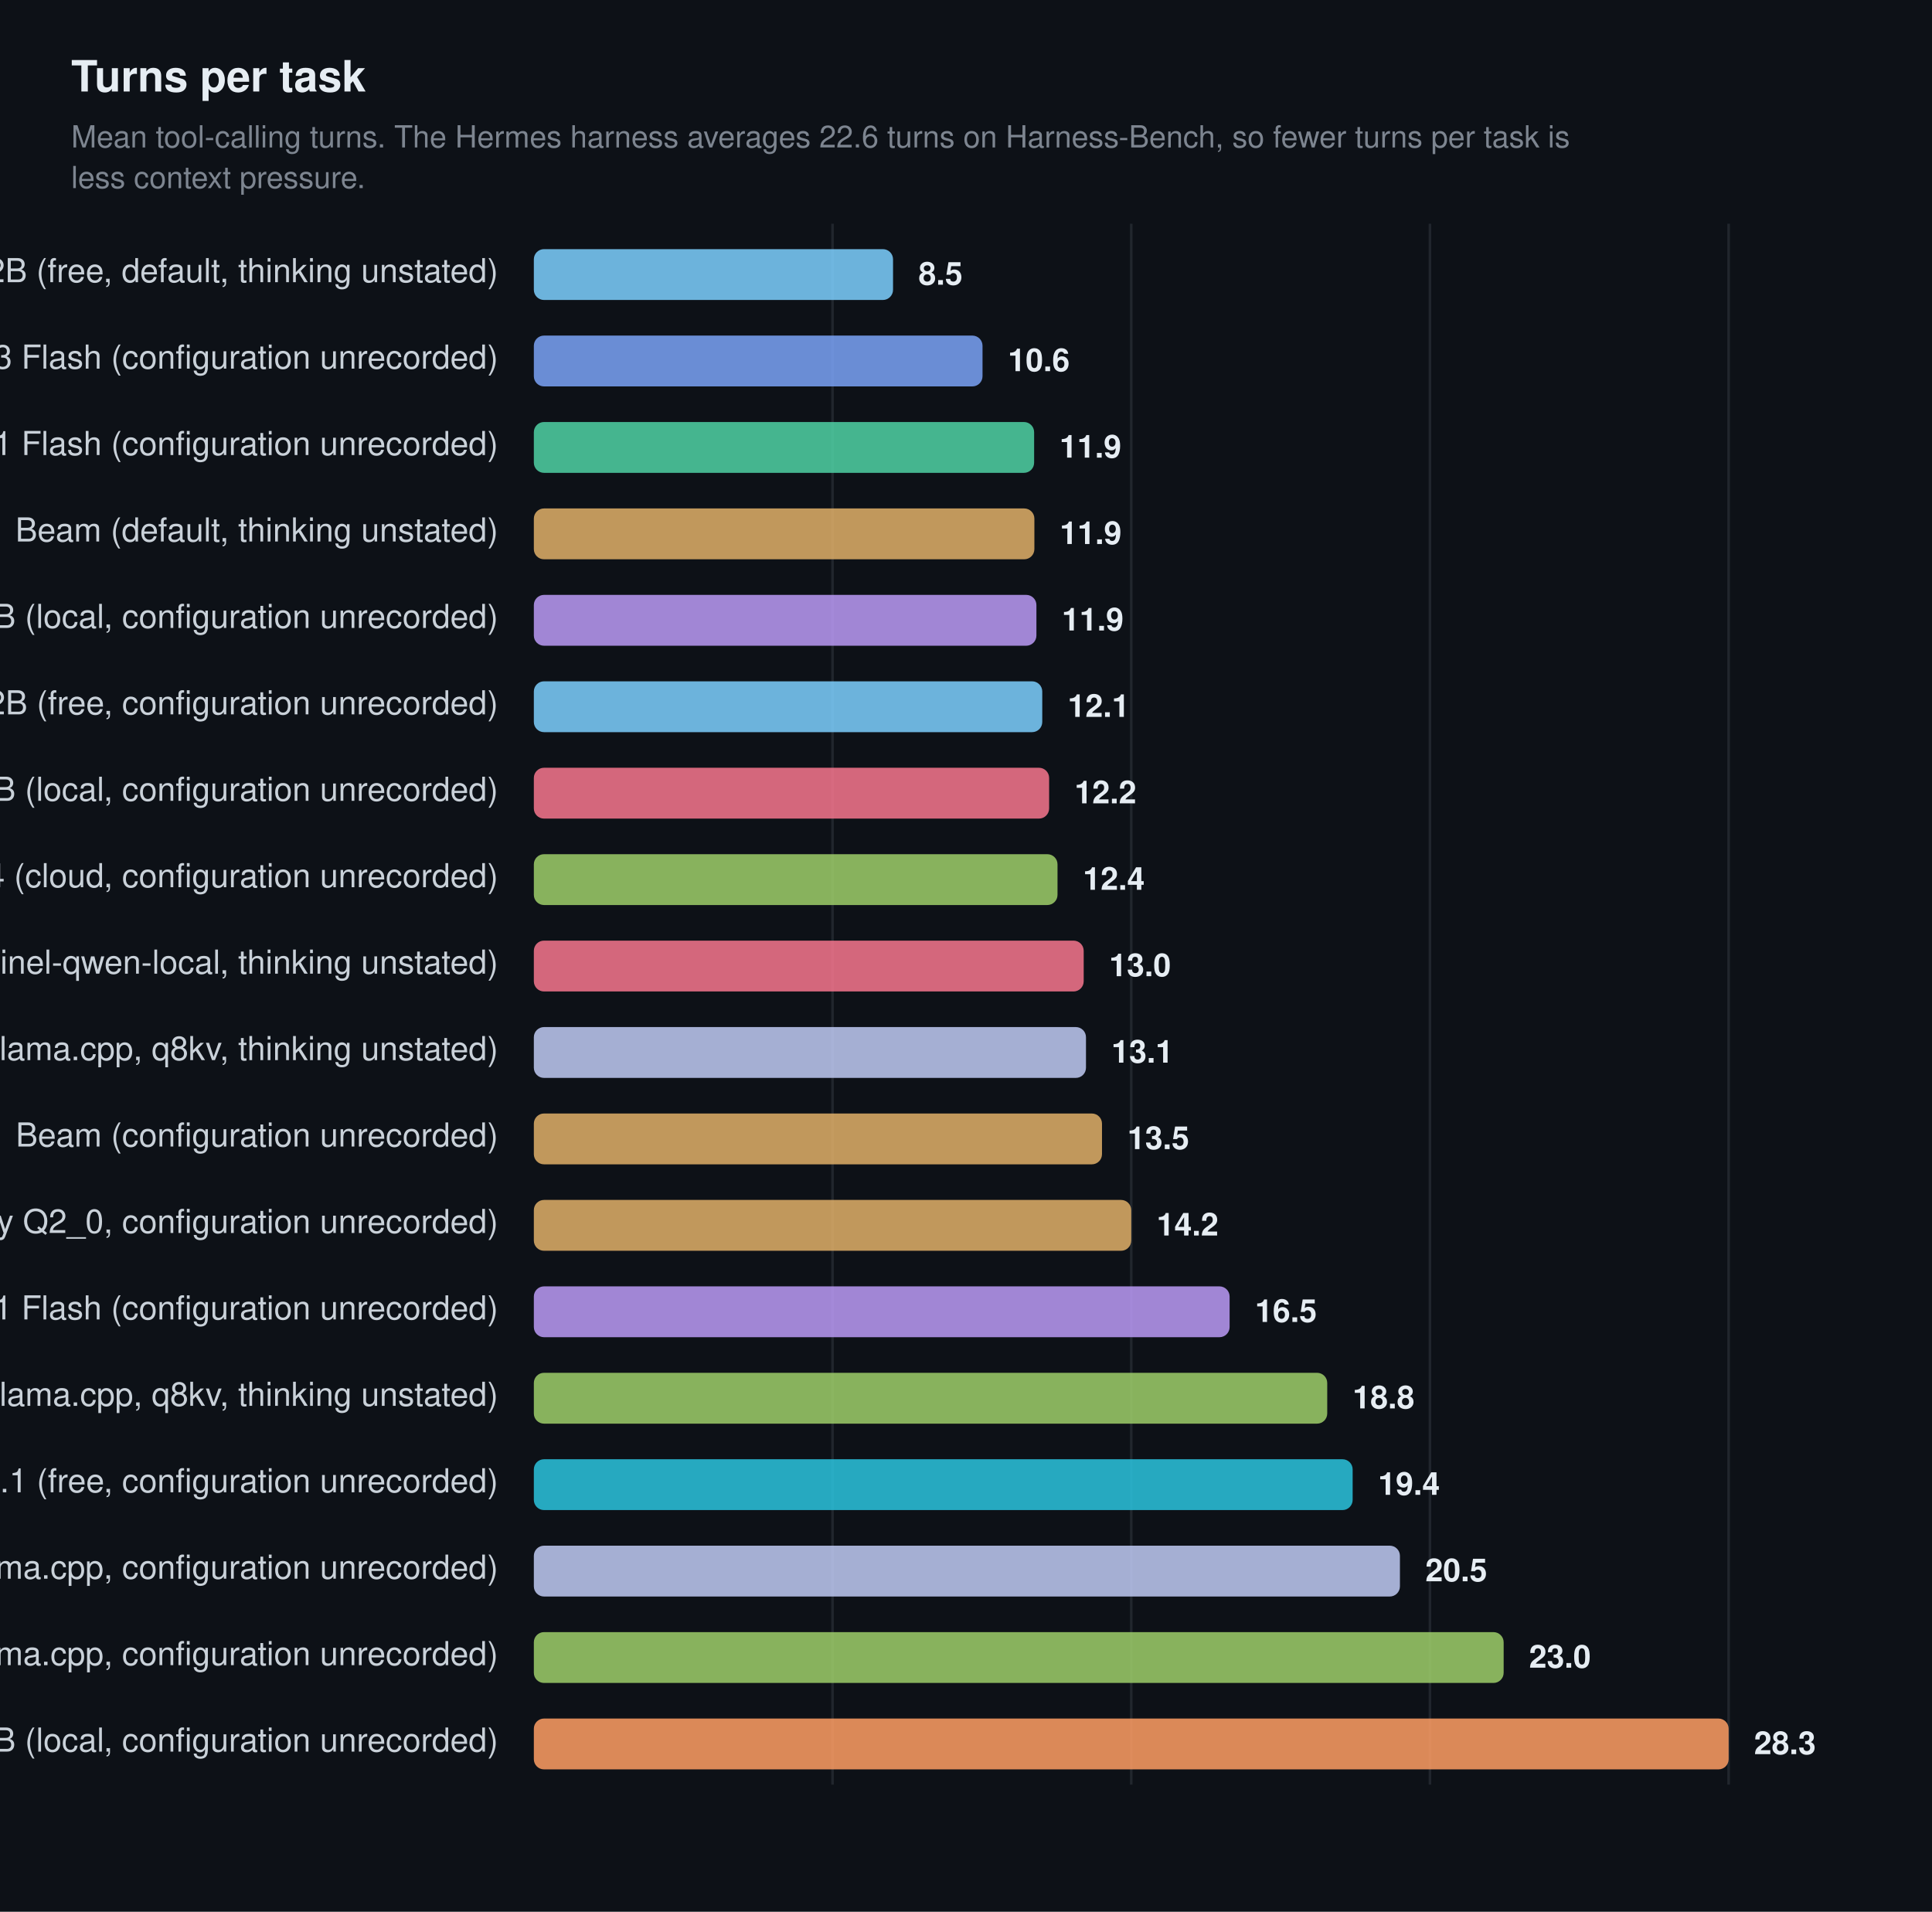
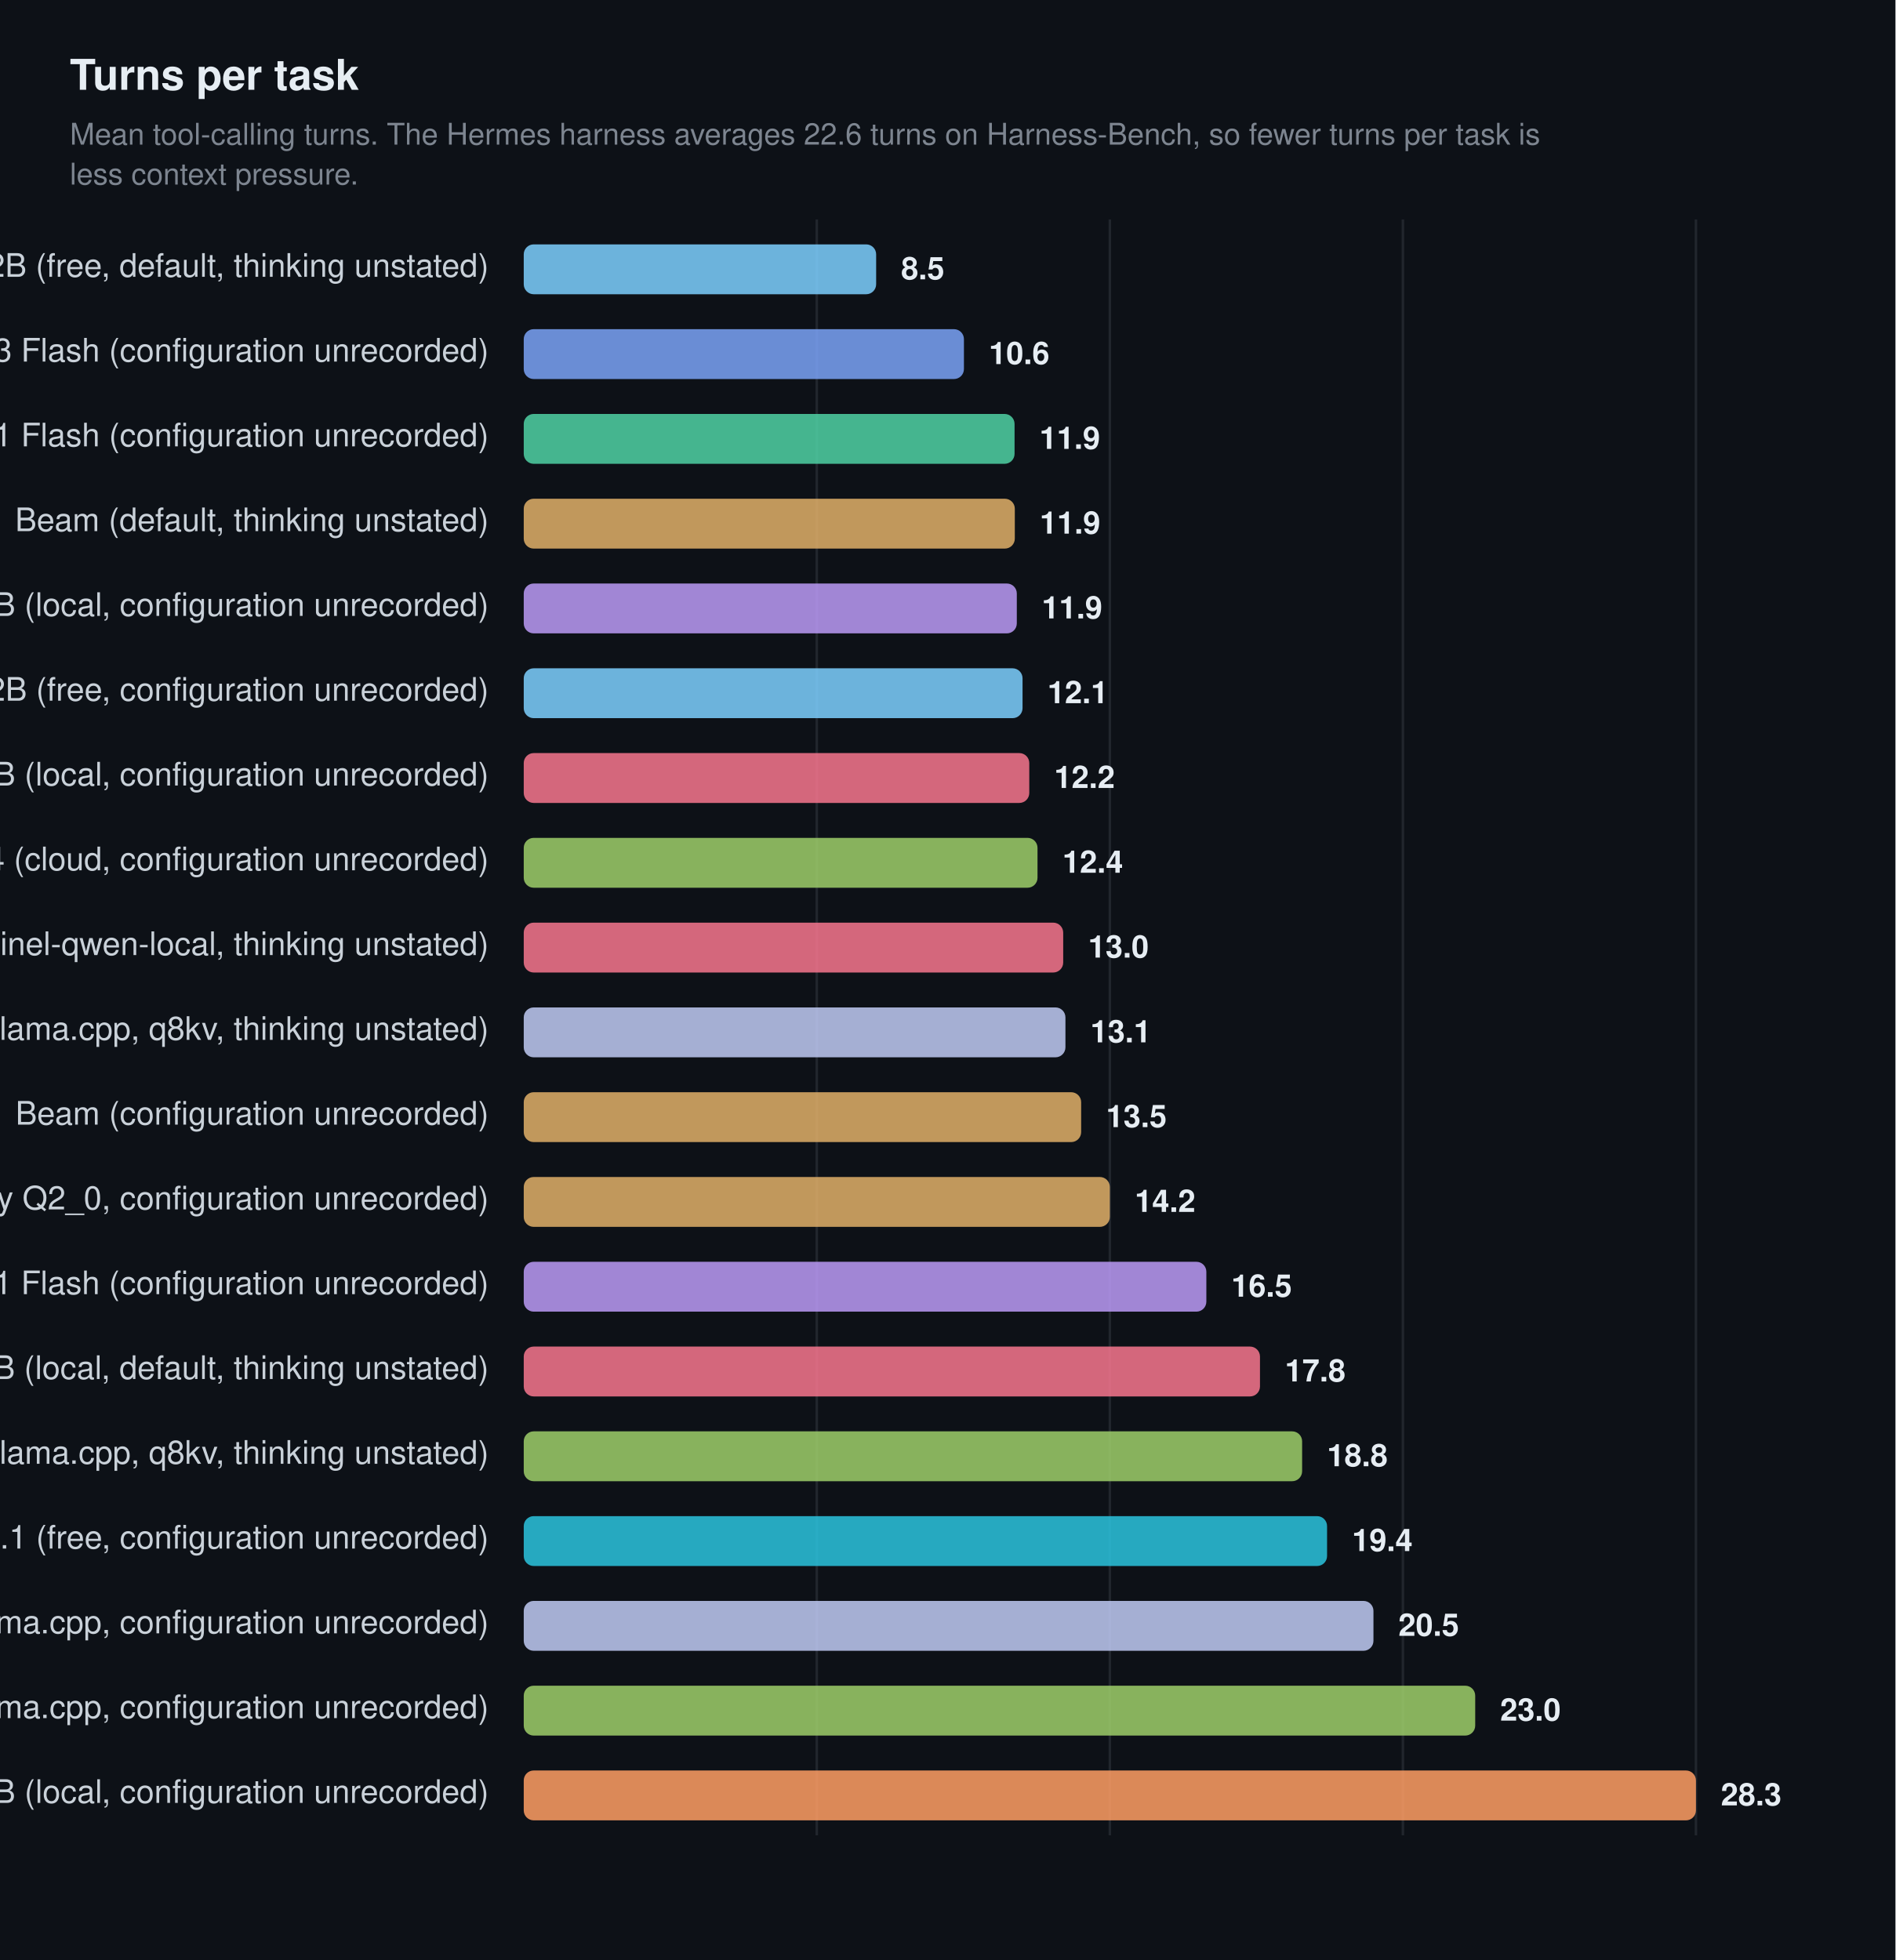
- <svg xmlns="http://www.w3.org/2000/svg" width="760" height="752" viewBox="0 0 760 752" font-family="ui-sans-serif, -apple-system, Segoe UI, Helvetica, Arial, sans-serif">
+ <svg xmlns="http://www.w3.org/2000/svg" width="760" height="786" viewBox="0 0 760 786" font-family="ui-sans-serif, -apple-system, Segoe UI, Helvetica, Arial, sans-serif">
  <rect width="100%" height="100%" fill="#0d1117" />
  <text x="28" y="36" fill="#e6edf3" font-size="17" font-weight="600">Turns per task</text>
  <text x="28" y="58" fill="#7d8590" font-size="12">Mean tool-calling turns. The Hermes harness averages 22.6 turns on Harness-Bench, so fewer turns per task is</text>
  <text x="28" y="74" fill="#7d8590" font-size="12">less context pressure.</text>
-   <line x1="327.5" y1="88" x2="327.5" y2="702" stroke="#21262d" stroke-width="1" />
-   <line x1="445.0" y1="88" x2="445.0" y2="702" stroke="#21262d" stroke-width="1" />
-   <line x1="562.5" y1="88" x2="562.5" y2="702" stroke="#21262d" stroke-width="1" />
-   <line x1="680.0" y1="88" x2="680.0" y2="702" stroke="#21262d" stroke-width="1" />
+   <line x1="327.5" y1="88" x2="327.5" y2="736" stroke="#21262d" stroke-width="1" />
+   <line x1="445.0" y1="88" x2="445.0" y2="736" stroke="#21262d" stroke-width="1" />
+   <line x1="562.5" y1="88" x2="562.5" y2="736" stroke="#21262d" stroke-width="1" />
+   <line x1="680.0" y1="88" x2="680.0" y2="736" stroke="#21262d" stroke-width="1" />
  <text x="196" y="111" fill="#c9d1d9" font-size="13" text-anchor="end">Ornith 1.5 122B (free, default, thinking unstated)</text>
  <rect x="210" y="98" width="141.3" height="20" rx="4" fill="#7dcfff" opacity="0.85" />
  <text x="361.3" y="112" fill="#e6edf3" font-size="12.5" font-weight="600">8.5</text>
  <text x="196" y="145" fill="#c9d1d9" font-size="13" text-anchor="end">GLM-5.3 Flash (configuration unrecorded)</text>
  <rect x="210" y="132" width="176.5" height="20" rx="4" fill="#7aa2f7" opacity="0.85" />
  <text x="396.5" y="146" fill="#e6edf3" font-size="12.5" font-weight="600">10.6</text>
  <text x="196" y="179" fill="#c9d1d9" font-size="13" text-anchor="end">DeepSeek V4.1 Flash (configuration unrecorded)</text>
  <rect x="210" y="166" width="196.8" height="20" rx="4" fill="#4fd1a5" opacity="0.85" />
  <text x="416.8" y="180" fill="#e6edf3" font-size="12.5" font-weight="600">11.9</text>
  <text x="196" y="213" fill="#c9d1d9" font-size="13" text-anchor="end">Beam (default, thinking unstated)</text>
  <rect x="210" y="200" width="196.9" height="20" rx="4" fill="#e0af68" opacity="0.85" />
  <text x="416.9" y="214" fill="#e6edf3" font-size="12.5" font-weight="600">11.9</text>
  <text x="196" y="247" fill="#c9d1d9" font-size="13" text-anchor="end">Groot 19B (local, configuration unrecorded)</text>
  <rect x="210" y="234" width="197.7" height="20" rx="4" fill="#bb9af7" opacity="0.85" />
  <text x="417.7" y="248" fill="#e6edf3" font-size="12.5" font-weight="600">11.9</text>
  <text x="196" y="281" fill="#c9d1d9" font-size="13" text-anchor="end">Ornith 1.5 122B (free, configuration unrecorded)</text>
  <rect x="210" y="268" width="200.0" height="20" rx="4" fill="#7dcfff" opacity="0.85" />
  <text x="420.0" y="282" fill="#e6edf3" font-size="12.5" font-weight="600">12.1</text>
  <text x="196" y="315" fill="#c9d1d9" font-size="13" text-anchor="end">Qwen3.6 35B (local, configuration unrecorded)</text>
  <rect x="210" y="302" width="202.7" height="20" rx="4" fill="#f7768e" opacity="0.85" />
  <text x="422.7" y="316" fill="#e6edf3" font-size="12.5" font-weight="600">12.2</text>
  <text x="196" y="349" fill="#c9d1d9" font-size="13" text-anchor="end">Gemma 4 (cloud, configuration unrecorded)</text>
  <rect x="210" y="336" width="206.0" height="20" rx="4" fill="#9ece6a" opacity="0.85" />
  <text x="426.0" y="350" fill="#e6edf3" font-size="12.5" font-weight="600">12.4</text>
  <text x="196" y="383" fill="#c9d1d9" font-size="13" text-anchor="end">Qwen3.6 35B (local, sentinel-qwen-local, thinking unstated)</text>
  <rect x="210" y="370" width="216.3" height="20" rx="4" fill="#f7768e" opacity="0.85" />
  <text x="436.3" y="384" fill="#e6edf3" font-size="12.5" font-weight="600">13.0</text>
  <text x="196" y="417" fill="#c9d1d9" font-size="13" text-anchor="end">Ornith 1.5 9B (llama.cpp, q8kv, thinking unstated)</text>
  <rect x="210" y="404" width="217.2" height="20" rx="4" fill="#c0caf5" opacity="0.85" />
  <text x="437.2" y="418" fill="#e6edf3" font-size="12.5" font-weight="600">13.1</text>
  <text x="196" y="451" fill="#c9d1d9" font-size="13" text-anchor="end">Beam (configuration unrecorded)</text>
  <rect x="210" y="438" width="223.5" height="20" rx="4" fill="#e0af68" opacity="0.85" />
  <text x="443.5" y="452" fill="#e6edf3" font-size="12.5" font-weight="600">13.5</text>
  <text x="196" y="485" fill="#c9d1d9" font-size="13" text-anchor="end">Bonsai 2 9B (ternary Q2_0, configuration unrecorded)</text>
  <rect x="210" y="472" width="235.0" height="20" rx="4" fill="#e0af68" opacity="0.85" />
  <text x="455.0" y="486" fill="#e6edf3" font-size="12.5" font-weight="600">14.2</text>
  <text x="196" y="519" fill="#c9d1d9" font-size="13" text-anchor="end">MiniMax M3.1 Flash (configuration unrecorded)</text>
  <rect x="210" y="506" width="273.7" height="20" rx="4" fill="#bb9af7" opacity="0.85" />
  <text x="493.7" y="520" fill="#e6edf3" font-size="12.5" font-weight="600">16.5</text>
-   <text x="196" y="553" fill="#c9d1d9" font-size="13" text-anchor="end">LFM3 1.7B (llama.cpp, q8kv, thinking unstated)</text>
-   <rect x="210" y="540" width="312.1" height="20" rx="4" fill="#9ece6a" opacity="0.85" />
-   <text x="532.1" y="554" fill="#e6edf3" font-size="12.5" font-weight="600">18.8</text>
-   <text x="196" y="587" fill="#c9d1d9" font-size="13" text-anchor="end">Laguna S 2.1 (free, configuration unrecorded)</text>
-   <rect x="210" y="574" width="322.1" height="20" rx="4" fill="#2ac3de" opacity="0.85" />
-   <text x="542.1" y="588" fill="#e6edf3" font-size="12.5" font-weight="600">19.4</text>
-   <text x="196" y="621" fill="#c9d1d9" font-size="13" text-anchor="end">Ornith 1.5 9B (llama.cpp, configuration unrecorded)</text>
-   <rect x="210" y="608" width="340.7" height="20" rx="4" fill="#c0caf5" opacity="0.85" />
-   <text x="560.7" y="622" fill="#e6edf3" font-size="12.5" font-weight="600">20.5</text>
-   <text x="196" y="655" fill="#c9d1d9" font-size="13" text-anchor="end">LFM3 1.7B (llama.cpp, configuration unrecorded)</text>
-   <rect x="210" y="642" width="381.5" height="20" rx="4" fill="#9ece6a" opacity="0.85" />
-   <text x="601.5" y="656" fill="#e6edf3" font-size="12.5" font-weight="600">23.0</text>
-   <text x="196" y="689" fill="#c9d1d9" font-size="13" text-anchor="end">Nemotron 3.5 Lightning 30B (local, configuration unrecorded)</text>
-   <rect x="210" y="676" width="470.0" height="20" rx="4" fill="#ff9e64" opacity="0.85" />
-   <text x="690.0" y="690" fill="#e6edf3" font-size="12.5" font-weight="600">28.3</text>
+   <text x="196" y="553" fill="#c9d1d9" font-size="13" text-anchor="end">GLM-4.7-Flash 30B (local, default, thinking unstated)</text>
+   <rect x="210" y="540" width="295.2" height="20" rx="4" fill="#f7768e" opacity="0.85" />
+   <text x="515.2" y="554" fill="#e6edf3" font-size="12.5" font-weight="600">17.8</text>
+   <text x="196" y="587" fill="#c9d1d9" font-size="13" text-anchor="end">LFM3 1.7B (llama.cpp, q8kv, thinking unstated)</text>
+   <rect x="210" y="574" width="312.1" height="20" rx="4" fill="#9ece6a" opacity="0.85" />
+   <text x="532.1" y="588" fill="#e6edf3" font-size="12.5" font-weight="600">18.8</text>
+   <text x="196" y="621" fill="#c9d1d9" font-size="13" text-anchor="end">Laguna S 2.1 (free, configuration unrecorded)</text>
+   <rect x="210" y="608" width="322.1" height="20" rx="4" fill="#2ac3de" opacity="0.85" />
+   <text x="542.1" y="622" fill="#e6edf3" font-size="12.5" font-weight="600">19.4</text>
+   <text x="196" y="655" fill="#c9d1d9" font-size="13" text-anchor="end">Ornith 1.5 9B (llama.cpp, configuration unrecorded)</text>
+   <rect x="210" y="642" width="340.7" height="20" rx="4" fill="#c0caf5" opacity="0.85" />
+   <text x="560.7" y="656" fill="#e6edf3" font-size="12.5" font-weight="600">20.5</text>
+   <text x="196" y="689" fill="#c9d1d9" font-size="13" text-anchor="end">LFM3 1.7B (llama.cpp, configuration unrecorded)</text>
+   <rect x="210" y="676" width="381.5" height="20" rx="4" fill="#9ece6a" opacity="0.85" />
+   <text x="601.5" y="690" fill="#e6edf3" font-size="12.5" font-weight="600">23.0</text>
+   <text x="196" y="723" fill="#c9d1d9" font-size="13" text-anchor="end">Nemotron 3.5 Lightning 30B (local, configuration unrecorded)</text>
+   <rect x="210" y="710" width="470.0" height="20" rx="4" fill="#ff9e64" opacity="0.85" />
+   <text x="690.0" y="724" fill="#e6edf3" font-size="12.5" font-weight="600">28.3</text>
</svg>
